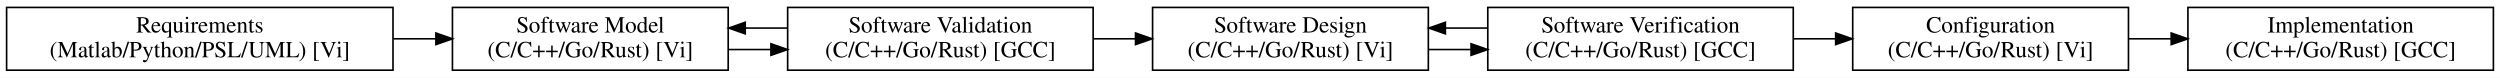
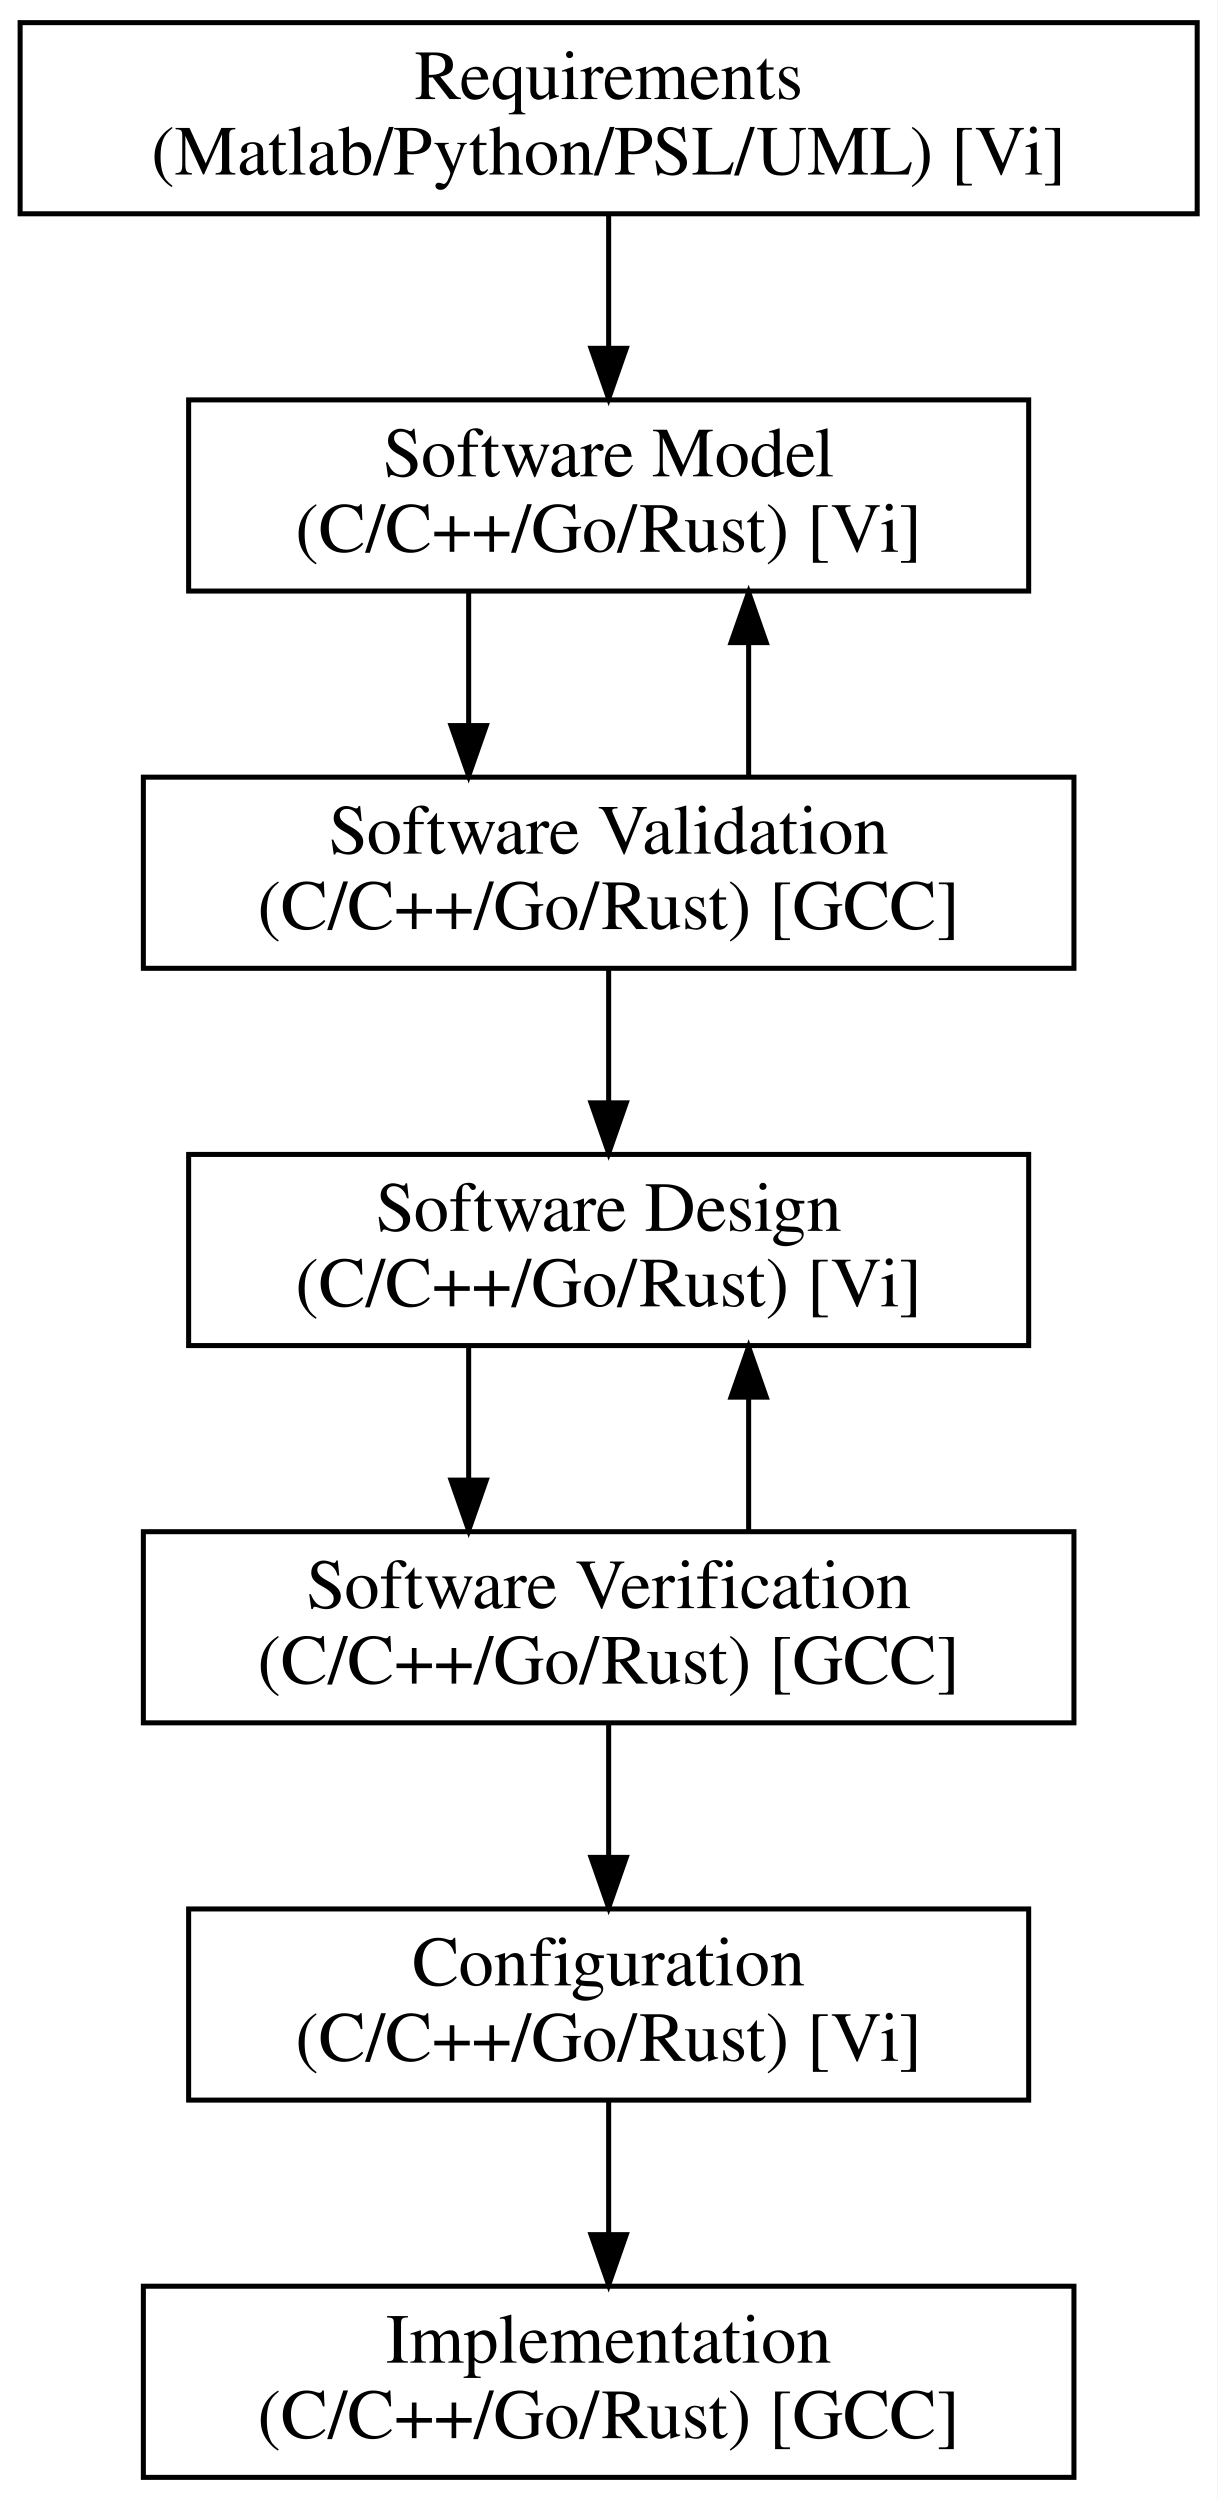
- <svg xmlns="http://www.w3.org/2000/svg" width="1514pt" height="47pt" viewBox="0.00 0.00 1514.00 47.00">
-   <g id="graph0" class="graph" transform="scale(1 1) rotate(0) translate(4 43)">
-     <polygon fill="white" stroke="transparent" points="-4,4 -4,-43 1510,-43 1510,4 -4,4" />
+ <svg xmlns="http://www.w3.org/2000/svg" width="242pt" height="497pt" viewBox="0.00 0.00 242.00 497.00">
+   <g id="graph0" class="graph" transform="scale(1 1) rotate(0) translate(4 493)">
+     <polygon fill="white" stroke="transparent" points="-4,4 -4,-493 238,-493 238,4 -4,4" />
    <g id="node1" class="node">
-       <polygon fill="none" stroke="black" points="0,-0.5 0,-38.5 234,-38.5 234,-0.5 0,-0.5" />
-       <text text-anchor="middle" x="117" y="-23.3" font-family="Times,serif" font-size="14.00">Requirements </text>
-       <text text-anchor="middle" x="117" y="-8.3" font-family="Times,serif" font-size="14.00">(Matlab/Python/PSL/UML) [Vi]</text>
+       <polygon fill="none" stroke="black" points="0,-450.5 0,-488.5 234,-488.5 234,-450.5 0,-450.5" />
+       <text text-anchor="middle" x="117" y="-473.3" font-family="Times,serif" font-size="14.00">Requirements </text>
+       <text text-anchor="middle" x="117" y="-458.3" font-family="Times,serif" font-size="14.00">(Matlab/Python/PSL/UML) [Vi]</text>
    </g>
    <g id="node2" class="node">
-       <polygon fill="none" stroke="black" points="270,-0.5 270,-38.5 437,-38.5 437,-0.5 270,-0.5" />
-       <text text-anchor="middle" x="353.5" y="-23.3" font-family="Times,serif" font-size="14.00">Software Model </text>
-       <text text-anchor="middle" x="353.5" y="-8.3" font-family="Times,serif" font-size="14.00">(C/C++/Go/Rust) [Vi]</text>
+       <polygon fill="none" stroke="black" points="33.5,-375.5 33.5,-413.5 200.5,-413.5 200.5,-375.5 33.5,-375.5" />
+       <text text-anchor="middle" x="117" y="-398.3" font-family="Times,serif" font-size="14.00">Software Model </text>
+       <text text-anchor="middle" x="117" y="-383.3" font-family="Times,serif" font-size="14.00">(C/C++/Go/Rust) [Vi]</text>
    </g>
    <g id="edge1" class="edge">
-       <path fill="none" stroke="black" d="M234.21,-19.5C234.21,-19.5 259.99,-19.5 259.99,-19.5" />
-       <polygon fill="black" stroke="black" points="259.99,-23 269.99,-19.5 259.99,-16 259.99,-23" />
+       <path fill="none" stroke="black" d="M117,-450.19C117,-450.19 117,-423.75 117,-423.75" />
+       <polygon fill="black" stroke="black" points="120.5,-423.75 117,-413.75 113.5,-423.75 120.5,-423.75" />
    </g>
    <g id="node3" class="node">
-       <polygon fill="none" stroke="black" points="473,-0.5 473,-38.5 658,-38.5 658,-0.5 473,-0.5" />
-       <text text-anchor="middle" x="565.5" y="-23.3" font-family="Times,serif" font-size="14.00">Software Validation </text>
-       <text text-anchor="middle" x="565.5" y="-8.3" font-family="Times,serif" font-size="14.00">(C/C++/Go/Rust) [GCC]</text>
+       <polygon fill="none" stroke="black" points="24.5,-300.5 24.5,-338.5 209.5,-338.5 209.5,-300.5 24.5,-300.5" />
+       <text text-anchor="middle" x="117" y="-323.3" font-family="Times,serif" font-size="14.00">Software Validation </text>
+       <text text-anchor="middle" x="117" y="-308.3" font-family="Times,serif" font-size="14.00">(C/C++/Go/Rust) [GCC]</text>
    </g>
    <g id="edge2" class="edge">
-       <path fill="none" stroke="black" d="M437.29,-13C437.29,-13 462.88,-13 462.88,-13" />
-       <polygon fill="black" stroke="black" points="462.88,-16.5 472.88,-13 462.88,-9.5 462.88,-16.5" />
+       <path fill="none" stroke="black" d="M89.17,-375.19C89.17,-375.19 89.17,-348.75 89.17,-348.75" />
+       <polygon fill="black" stroke="black" points="92.67,-348.75 89.17,-338.75 85.67,-348.75 92.67,-348.75" />
    </g>
    <g id="edge7" class="edge">
-       <path fill="none" stroke="black" d="M472.82,-26C472.82,-26 447.32,-26 447.32,-26" />
-       <polygon fill="black" stroke="black" points="447.32,-22.5 437.32,-26 447.32,-29.5 447.32,-22.5" />
+       <path fill="none" stroke="black" d="M144.83,-338.81C144.83,-338.81 144.83,-365.25 144.83,-365.25" />
+       <polygon fill="black" stroke="black" points="141.33,-365.25 144.83,-375.25 148.33,-365.25 141.33,-365.25" />
    </g>
    <g id="node4" class="node">
-       <polygon fill="none" stroke="black" points="694,-0.5 694,-38.5 861,-38.5 861,-0.5 694,-0.5" />
-       <text text-anchor="middle" x="777.5" y="-23.3" font-family="Times,serif" font-size="14.00">Software Design </text>
-       <text text-anchor="middle" x="777.5" y="-8.3" font-family="Times,serif" font-size="14.00">(C/C++/Go/Rust) [Vi]</text>
+       <polygon fill="none" stroke="black" points="33.5,-225.5 33.5,-263.5 200.5,-263.5 200.5,-225.5 33.5,-225.5" />
+       <text text-anchor="middle" x="117" y="-248.3" font-family="Times,serif" font-size="14.00">Software Design </text>
+       <text text-anchor="middle" x="117" y="-233.3" font-family="Times,serif" font-size="14.00">(C/C++/Go/Rust) [Vi]</text>
    </g>
    <g id="edge3" class="edge">
-       <path fill="none" stroke="black" d="M658.18,-19.5C658.18,-19.5 683.68,-19.5 683.68,-19.5" />
-       <polygon fill="black" stroke="black" points="683.68,-23 693.68,-19.5 683.68,-16 683.68,-23" />
+       <path fill="none" stroke="black" d="M117,-300.19C117,-300.19 117,-273.75 117,-273.75" />
+       <polygon fill="black" stroke="black" points="120.5,-273.75 117,-263.75 113.5,-273.75 120.5,-273.75" />
    </g>
    <g id="node5" class="node">
-       <polygon fill="none" stroke="black" points="897,-0.5 897,-38.5 1082,-38.5 1082,-0.5 897,-0.5" />
-       <text text-anchor="middle" x="989.5" y="-23.3" font-family="Times,serif" font-size="14.00">Software Verification </text>
-       <text text-anchor="middle" x="989.5" y="-8.3" font-family="Times,serif" font-size="14.00">(C/C++/Go/Rust) [GCC]</text>
+       <polygon fill="none" stroke="black" points="24.5,-150.5 24.5,-188.5 209.5,-188.5 209.5,-150.5 24.5,-150.5" />
+       <text text-anchor="middle" x="117" y="-173.3" font-family="Times,serif" font-size="14.00">Software Verification </text>
+       <text text-anchor="middle" x="117" y="-158.3" font-family="Times,serif" font-size="14.00">(C/C++/Go/Rust) [GCC]</text>
    </g>
    <g id="edge4" class="edge">
-       <path fill="none" stroke="black" d="M861.29,-13C861.29,-13 886.88,-13 886.88,-13" />
-       <polygon fill="black" stroke="black" points="886.88,-16.5 896.88,-13 886.88,-9.5 886.88,-16.5" />
+       <path fill="none" stroke="black" d="M89.17,-225.19C89.17,-225.19 89.17,-198.75 89.17,-198.75" />
+       <polygon fill="black" stroke="black" points="92.67,-198.75 89.17,-188.75 85.67,-198.75 92.67,-198.75" />
    </g>
    <g id="edge8" class="edge">
-       <path fill="none" stroke="black" d="M896.82,-26C896.82,-26 871.32,-26 871.32,-26" />
-       <polygon fill="black" stroke="black" points="871.32,-22.5 861.32,-26 871.32,-29.5 871.32,-22.5" />
+       <path fill="none" stroke="black" d="M144.83,-188.81C144.83,-188.81 144.83,-215.25 144.83,-215.25" />
+       <polygon fill="black" stroke="black" points="141.33,-215.25 144.83,-225.25 148.33,-215.25 141.33,-215.25" />
    </g>
    <g id="node6" class="node">
-       <polygon fill="none" stroke="black" points="1118,-0.5 1118,-38.5 1285,-38.5 1285,-0.5 1118,-0.5" />
-       <text text-anchor="middle" x="1201.5" y="-23.3" font-family="Times,serif" font-size="14.00">Configuration </text>
-       <text text-anchor="middle" x="1201.5" y="-8.3" font-family="Times,serif" font-size="14.00">(C/C++/Go/Rust) [Vi]</text>
+       <polygon fill="none" stroke="black" points="33.5,-75.5 33.5,-113.5 200.5,-113.5 200.5,-75.5 33.5,-75.5" />
+       <text text-anchor="middle" x="117" y="-98.3" font-family="Times,serif" font-size="14.00">Configuration </text>
+       <text text-anchor="middle" x="117" y="-83.3" font-family="Times,serif" font-size="14.00">(C/C++/Go/Rust) [Vi]</text>
    </g>
    <g id="edge5" class="edge">
-       <path fill="none" stroke="black" d="M1082.18,-19.5C1082.18,-19.5 1107.68,-19.5 1107.68,-19.5" />
-       <polygon fill="black" stroke="black" points="1107.68,-23 1117.68,-19.5 1107.68,-16 1107.68,-23" />
+       <path fill="none" stroke="black" d="M117,-150.19C117,-150.19 117,-123.75 117,-123.75" />
+       <polygon fill="black" stroke="black" points="120.5,-123.75 117,-113.75 113.5,-123.75 120.5,-123.75" />
    </g>
    <g id="node7" class="node">
-       <polygon fill="none" stroke="black" points="1321,-0.5 1321,-38.5 1506,-38.5 1506,-0.5 1321,-0.5" />
-       <text text-anchor="middle" x="1413.5" y="-23.3" font-family="Times,serif" font-size="14.00">Implementation </text>
-       <text text-anchor="middle" x="1413.5" y="-8.3" font-family="Times,serif" font-size="14.00">(C/C++/Go/Rust) [GCC]</text>
+       <polygon fill="none" stroke="black" points="24.5,-0.5 24.5,-38.5 209.5,-38.5 209.5,-0.5 24.5,-0.5" />
+       <text text-anchor="middle" x="117" y="-23.3" font-family="Times,serif" font-size="14.00">Implementation </text>
+       <text text-anchor="middle" x="117" y="-8.3" font-family="Times,serif" font-size="14.00">(C/C++/Go/Rust) [GCC]</text>
    </g>
    <g id="edge6" class="edge">
-       <path fill="none" stroke="black" d="M1285.29,-19.5C1285.29,-19.5 1310.88,-19.5 1310.88,-19.5" />
-       <polygon fill="black" stroke="black" points="1310.88,-23 1320.88,-19.5 1310.88,-16 1310.88,-23" />
+       <path fill="none" stroke="black" d="M117,-75.19C117,-75.19 117,-48.75 117,-48.75" />
+       <polygon fill="black" stroke="black" points="120.5,-48.75 117,-38.75 113.5,-48.75 120.5,-48.75" />
    </g>
  </g>
</svg>
